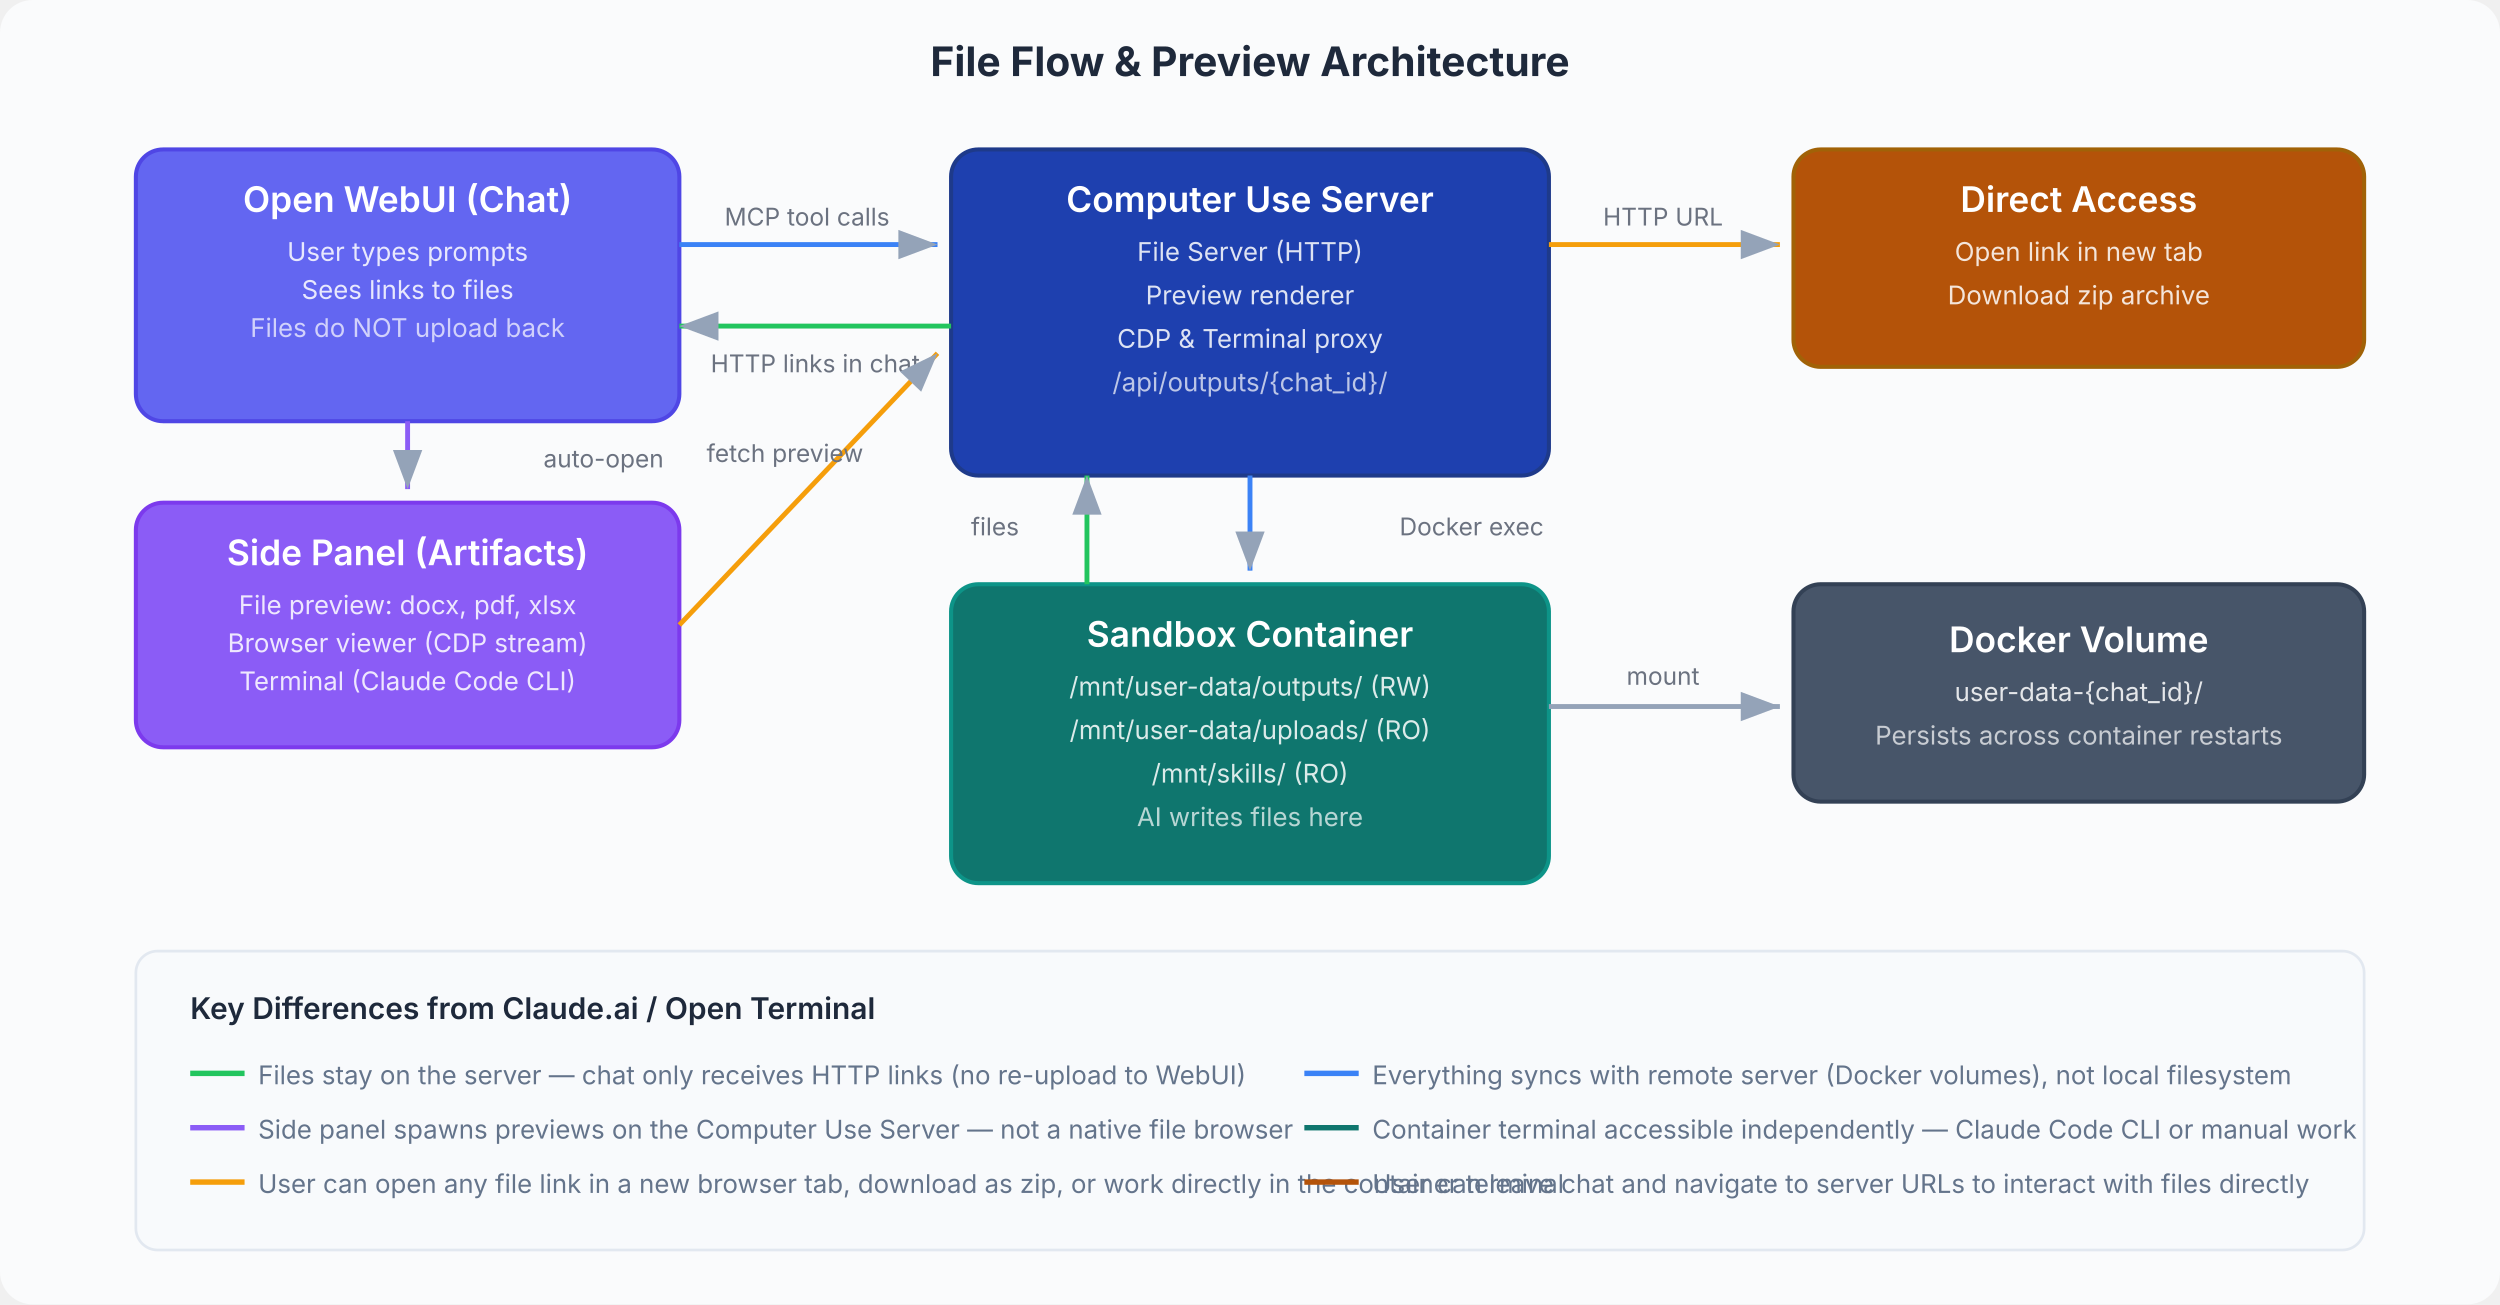
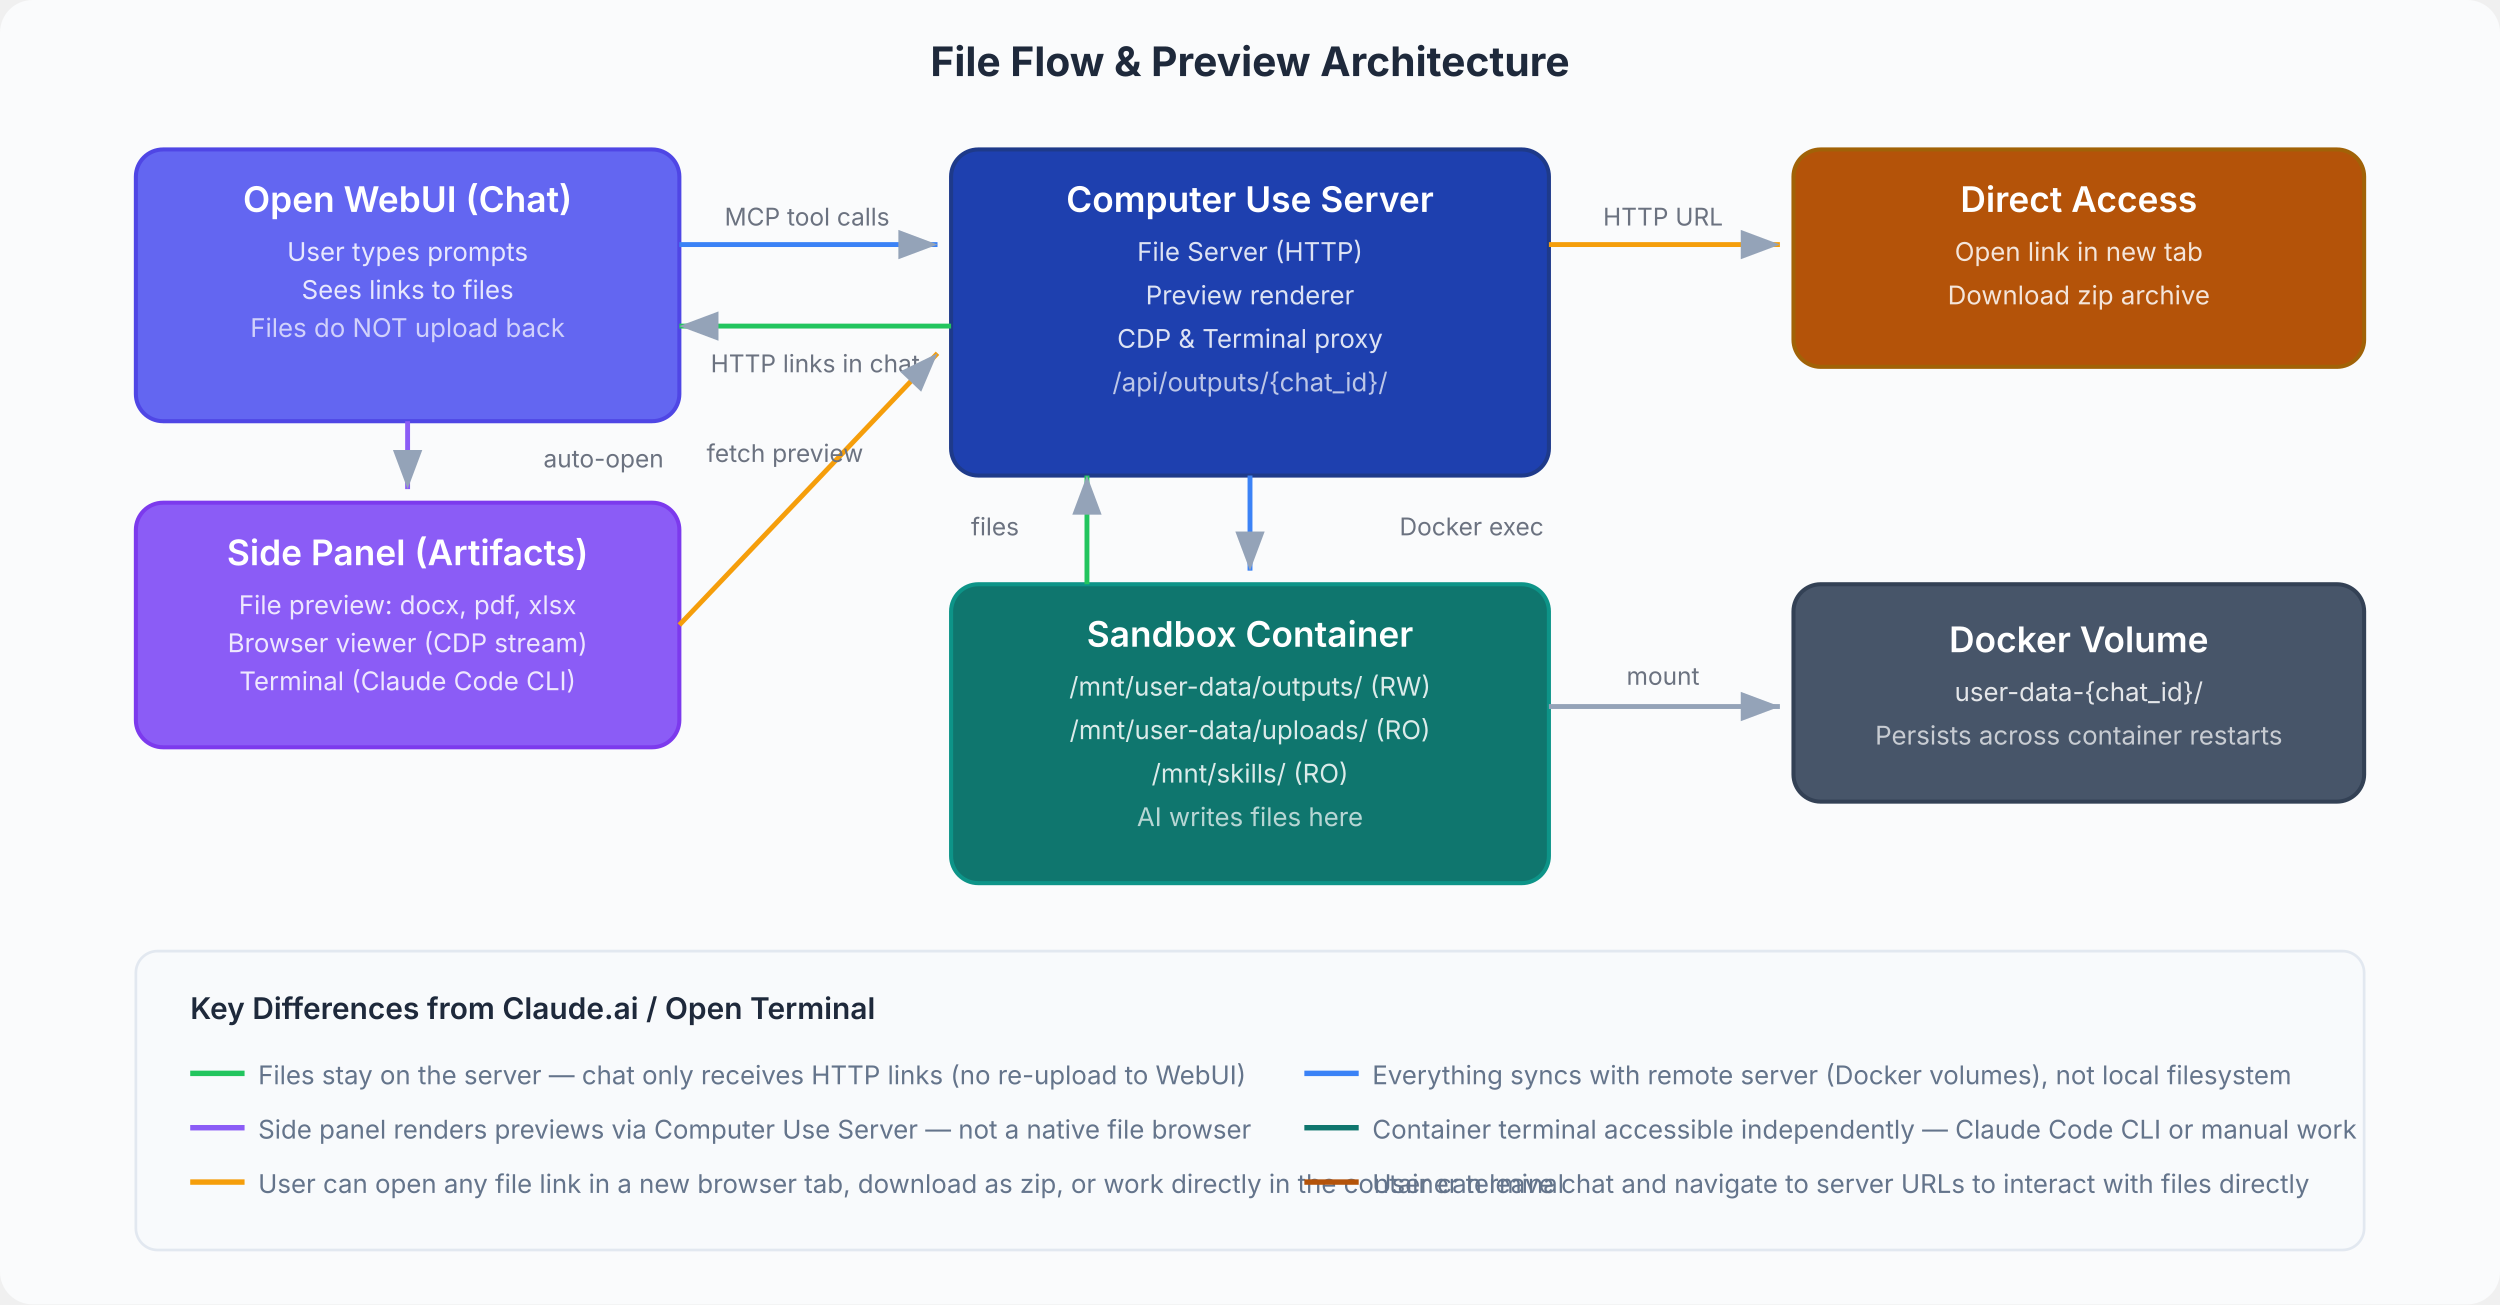
<svg xmlns="http://www.w3.org/2000/svg" viewBox="0 0 920 480" font-family="Inter, -apple-system, system-ui, sans-serif">
  <defs>
    <style>
      .box { rx: 10; stroke-width: 1.5; }
      .label { font-size: 13px; font-weight: 600; fill: #fff; }
      .sublabel { font-size: 10px; fill: rgba(255,255,255,0.8); }
      .item { font-size: 10.5px; fill: #374151; }
      .arrow { stroke-width: 1.8; fill: none; marker-end: url(#ah); }
      .arrow-label { font-size: 9px; fill: #6b7280; }
      .note { font-size: 9.5px; fill: #64748b; }
    </style>
    <marker id="ah" markerWidth="8" markerHeight="6" refX="8" refY="3" orient="auto">
      <path d="M0,0 L8,3 L0,6" fill="#94a3b8" />
    </marker>
    <marker id="ah-green" markerWidth="8" markerHeight="6" refX="8" refY="3" orient="auto">
      <path d="M0,0 L8,3 L0,6" fill="#22c55e" />
    </marker>
    <marker id="ah-blue" markerWidth="8" markerHeight="6" refX="8" refY="3" orient="auto">
      <path d="M0,0 L8,3 L0,6" fill="#3b82f6" />
    </marker>
    <marker id="ah-amber" markerWidth="8" markerHeight="6" refX="8" refY="3" orient="auto">
      <path d="M0,0 L8,3 L0,6" fill="#f59e0b" />
    </marker>
  </defs>
  <rect width="920" height="480" rx="12" fill="#fafbfc" />
  <text x="460" y="28" text-anchor="middle" font-size="15" font-weight="700" fill="#1e293b">File Flow &amp; Preview Architecture</text>
  <rect x="50" y="55" width="200" height="100" class="box" fill="#6366f1" stroke="#4f46e5" />
  <text x="150" y="78" text-anchor="middle" class="label">Open WebUI (Chat)</text>
  <text x="150" y="96" text-anchor="middle" font-size="9.5" fill="rgba(255,255,255,0.85)">User types prompts</text>
  <text x="150" y="110" text-anchor="middle" font-size="9.5" fill="rgba(255,255,255,0.85)">Sees links to files</text>
  <text x="150" y="124" text-anchor="middle" font-size="9.5" fill="rgba(255,255,255,0.7)">Files do NOT upload back</text>
  <rect x="50" y="185" width="200" height="90" class="box" fill="#8b5cf6" stroke="#7c3aed" />
  <text x="150" y="208" text-anchor="middle" class="label">Side Panel (Artifacts)</text>
  <text x="150" y="226" text-anchor="middle" font-size="9.5" fill="rgba(255,255,255,0.85)">File preview: docx, pdf, xlsx</text>
  <text x="150" y="240" text-anchor="middle" font-size="9.5" fill="rgba(255,255,255,0.85)">Browser viewer (CDP stream)</text>
  <text x="150" y="254" text-anchor="middle" font-size="9.5" fill="rgba(255,255,255,0.85)">Terminal (Claude Code CLI)</text>
  <rect x="350" y="55" width="220" height="120" class="box" fill="#1e40af" stroke="#1e3a8a" />
  <text x="460" y="78" text-anchor="middle" class="label">Computer Use Server</text>
  <text x="460" y="96" text-anchor="middle" font-size="9.5" fill="rgba(255,255,255,0.85)">File Server (HTTP)</text>
  <text x="460" y="112" text-anchor="middle" font-size="9.5" fill="rgba(255,255,255,0.85)">Preview renderer</text>
  <text x="460" y="128" text-anchor="middle" font-size="9.5" fill="rgba(255,255,255,0.85)">CDP &amp; Terminal proxy</text>
  <text x="460" y="144" text-anchor="middle" font-size="9.5" fill="rgba(255,255,255,0.7)">/api/outputs/{chat_id}/</text>
  <rect x="350" y="215" width="220" height="110" class="box" fill="#0f766e" stroke="#0d9488" />
  <text x="460" y="238" text-anchor="middle" class="label">Sandbox Container</text>
  <text x="460" y="256" text-anchor="middle" font-size="9.5" fill="rgba(255,255,255,0.85)">/mnt/user-data/outputs/ (RW)</text>
  <text x="460" y="272" text-anchor="middle" font-size="9.5" fill="rgba(255,255,255,0.85)">/mnt/user-data/uploads/ (RO)</text>
  <text x="460" y="288" text-anchor="middle" font-size="9.5" fill="rgba(255,255,255,0.85)">/mnt/skills/ (RO)</text>
  <text x="460" y="304" text-anchor="middle" font-size="9.5" fill="rgba(255,255,255,0.7)">AI writes files here</text>
  <rect x="660" y="215" width="210" height="80" class="box" fill="#475569" stroke="#334155" />
  <text x="765" y="240" text-anchor="middle" class="label">Docker Volume</text>
  <text x="765" y="258" text-anchor="middle" font-size="9.5" fill="rgba(255,255,255,0.85)">user-data-{chat_id}/</text>
  <text x="765" y="274" text-anchor="middle" font-size="9.5" fill="rgba(255,255,255,0.7)">Persists across container restarts</text>
  <rect x="660" y="55" width="210" height="80" class="box" fill="#b45309" stroke="#a16207" />
  <text x="765" y="78" text-anchor="middle" class="label">Direct Access</text>
  <text x="765" y="96" text-anchor="middle" font-size="9.5" fill="rgba(255,255,255,0.85)">Open link in new tab</text>
  <text x="765" y="112" text-anchor="middle" font-size="9.5" fill="rgba(255,255,255,0.85)">Download zip archive</text>
  <path d="M250,90 L345,90" class="arrow" stroke="#3b82f6" marker-end="url(#ah-blue)" />
  <text x="297" y="83" text-anchor="middle" class="arrow-label">MCP tool calls</text>
  <path d="M460,175 L460,210" class="arrow" stroke="#3b82f6" marker-end="url(#ah-blue)" />
  <text x="515" y="197" class="arrow-label">Docker exec</text>
  <path d="M400,215 L400,175" class="arrow" stroke="#22c55e" marker-end="url(#ah-green)" />
  <text x="375" y="197" text-anchor="end" class="arrow-label">files</text>
  <path d="M350,120 L250,120" class="arrow" stroke="#22c55e" marker-end="url(#ah-green)" />
  <text x="300" y="137" text-anchor="middle" class="arrow-label">HTTP links in chat</text>
  <path d="M150,155 L150,180" class="arrow" stroke="#8b5cf6" marker-end="url(#ah)" />
  <text x="200" y="172" class="arrow-label">auto-open</text>
  <path d="M250,230 L345,130" class="arrow" stroke="#f59e0b" marker-end="url(#ah-amber)" />
  <text x="260" y="170" class="arrow-label">fetch preview</text>
  <path d="M570,260 L655,260" class="arrow" stroke="#94a3b8" />
  <text x="612" y="252" text-anchor="middle" class="arrow-label">mount</text>
  <path d="M570,90 L655,90" class="arrow" stroke="#f59e0b" marker-end="url(#ah-amber)" />
  <text x="612" y="83" text-anchor="middle" class="arrow-label">HTTP URL</text>
  <rect x="50" y="350" width="820" height="110" rx="8" fill="#f8fafc" stroke="#e2e8f0" />
  <text x="70" y="375" font-size="11" font-weight="600" fill="#1e293b">Key Differences from Claude.ai / Open Terminal</text>
  <line x1="70" y1="395" x2="90" y2="395" stroke="#22c55e" stroke-width="2" />
  <text x="95" y="399" class="note">Files stay on the server — chat only receives HTTP links (no re-upload to WebUI)</text>
  <line x1="70" y1="415" x2="90" y2="415" stroke="#8b5cf6" stroke-width="2" />
-   <text x="95" y="419" class="note">Side panel spawns previews on the Computer Use Server — not a native file browser</text>
+   <text x="95" y="419" class="note">Side panel renders previews via Computer Use Server — not a native file browser</text>
  <line x1="70" y1="435" x2="90" y2="435" stroke="#f59e0b" stroke-width="2" />
  <text x="95" y="439" class="note">User can open any file link in a new browser tab, download as zip, or work directly in the container terminal</text>
  <line x1="480" y1="395" x2="500" y2="395" stroke="#3b82f6" stroke-width="2" />
  <text x="505" y="399" class="note">Everything syncs with remote server (Docker volumes), not local filesystem</text>
  <line x1="480" y1="415" x2="500" y2="415" stroke="#0f766e" stroke-width="2" />
  <text x="505" y="419" class="note">Container terminal accessible independently — Claude Code CLI or manual work</text>
  <line x1="480" y1="435" x2="500" y2="435" stroke="#b45309" stroke-width="2" />
  <text x="505" y="439" class="note">User can leave chat and navigate to server URLs to interact with files directly</text>
</svg>
